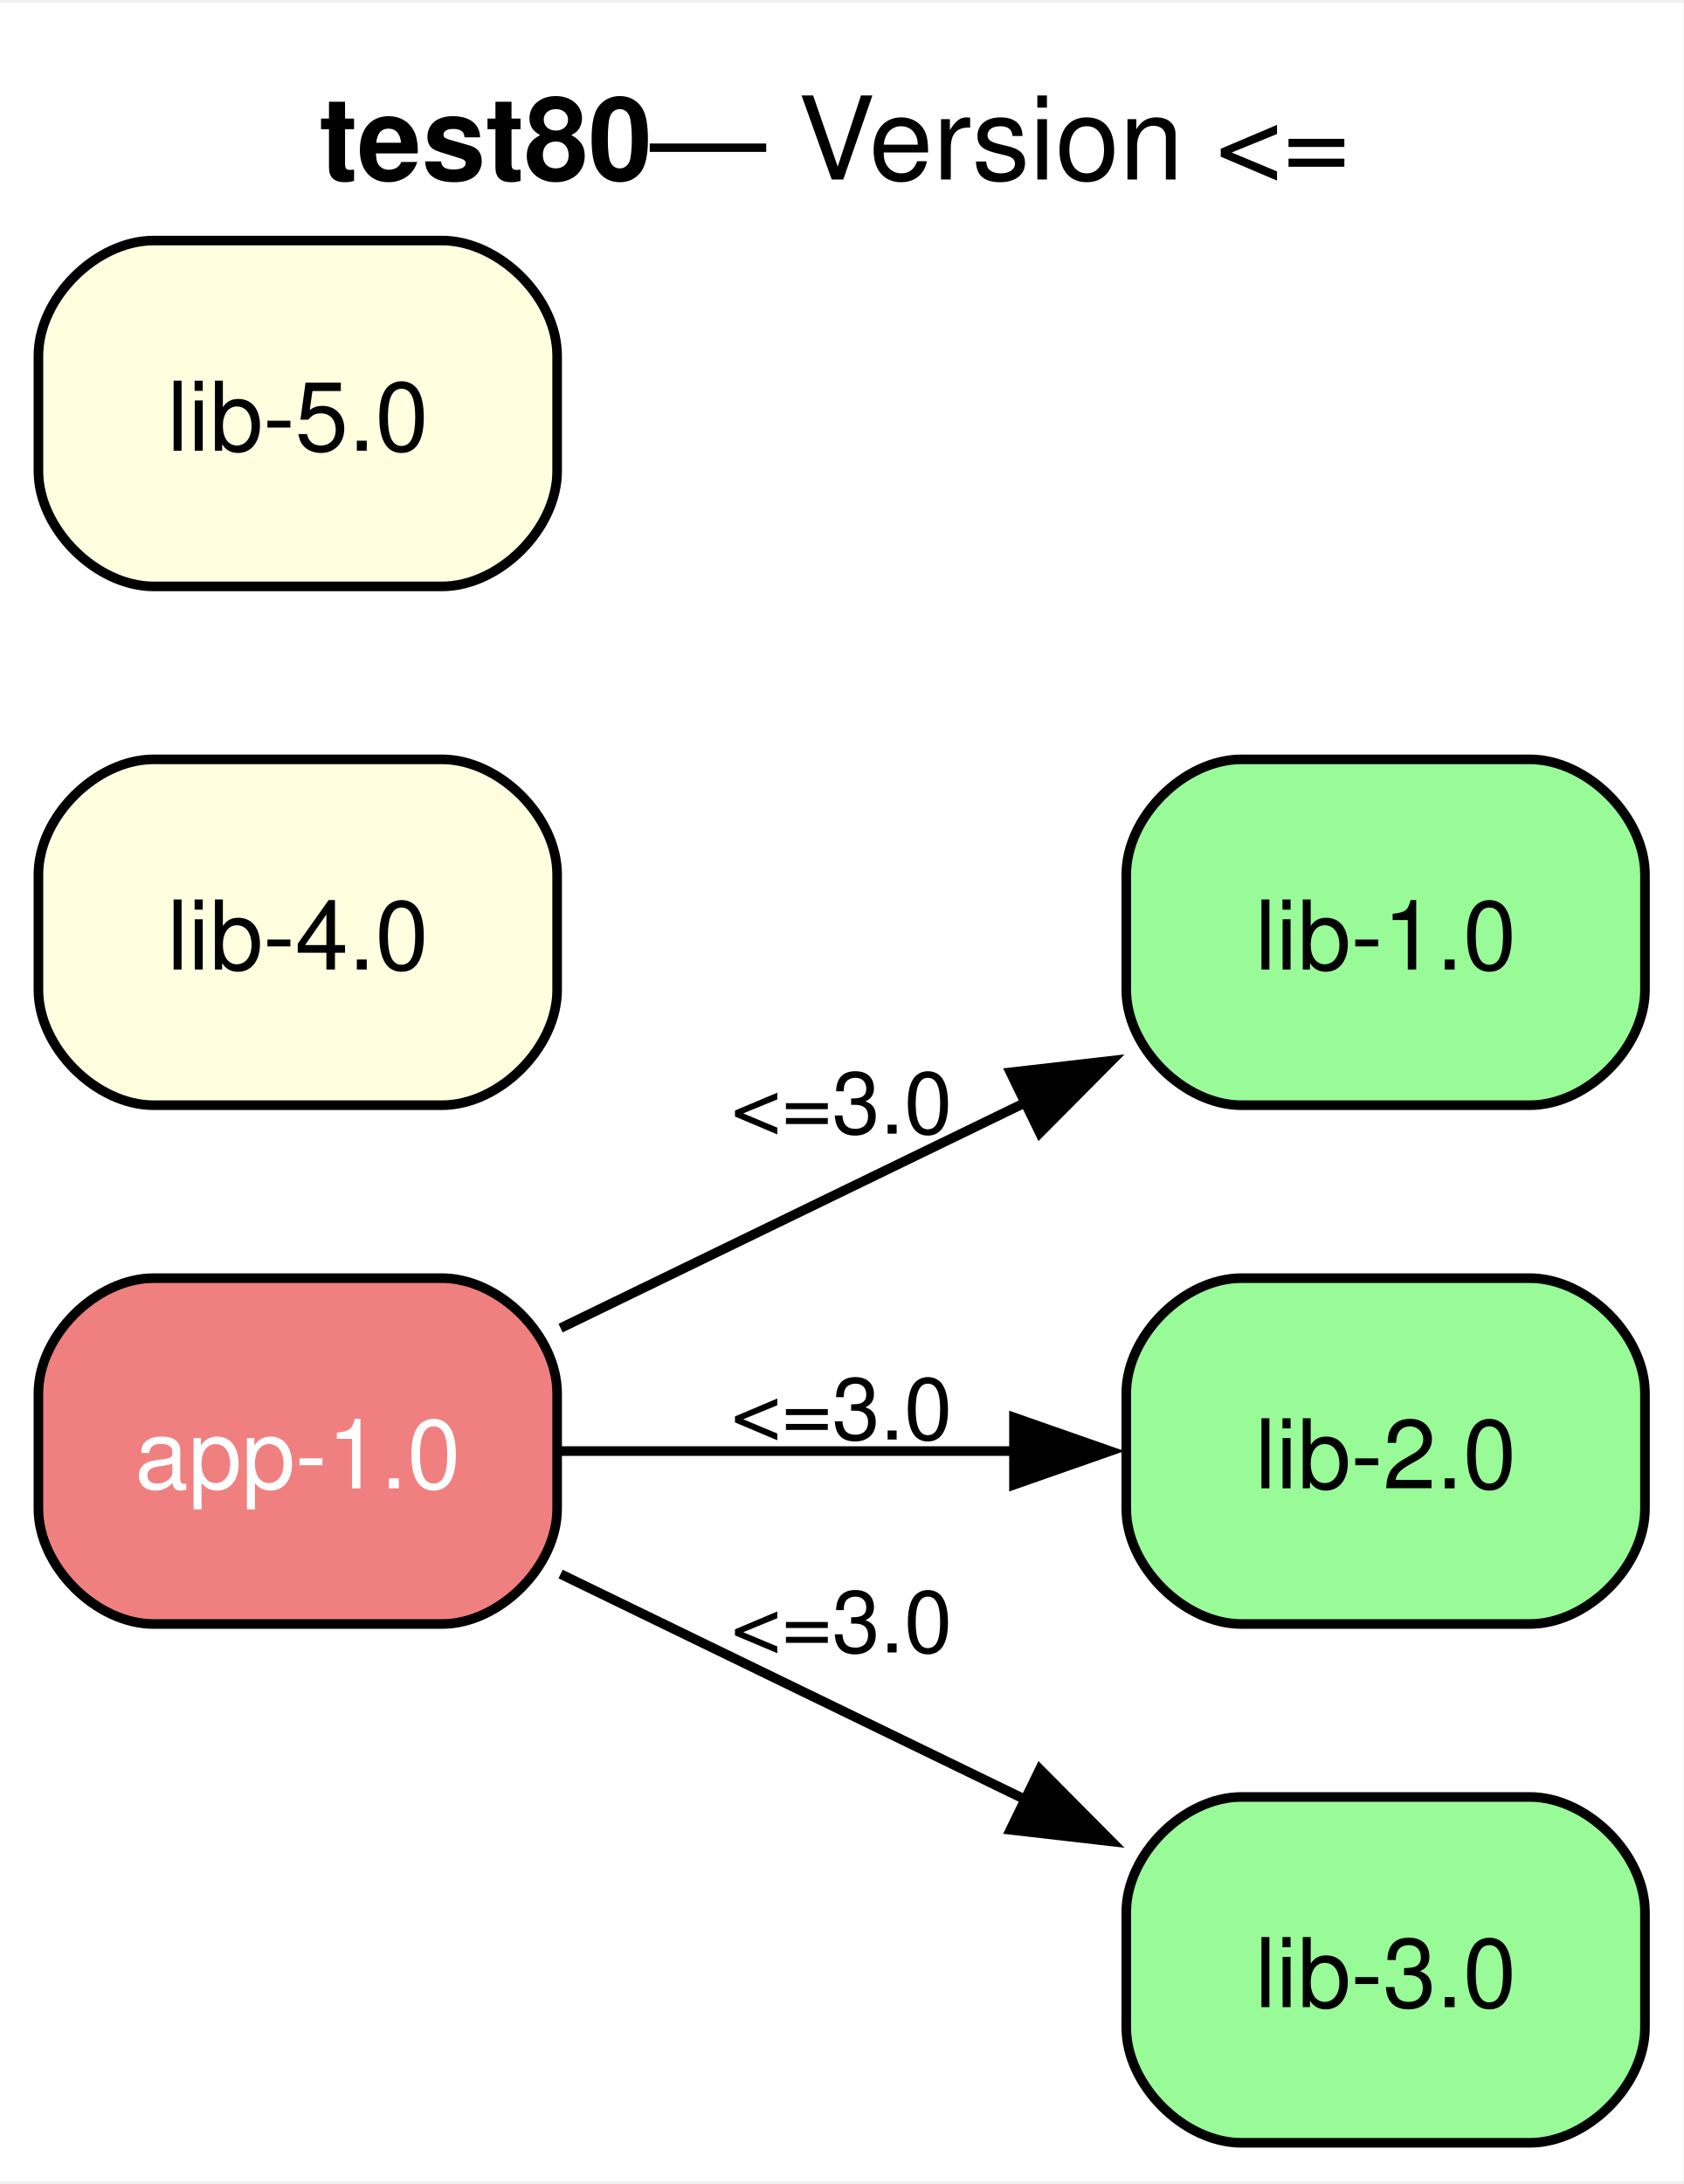
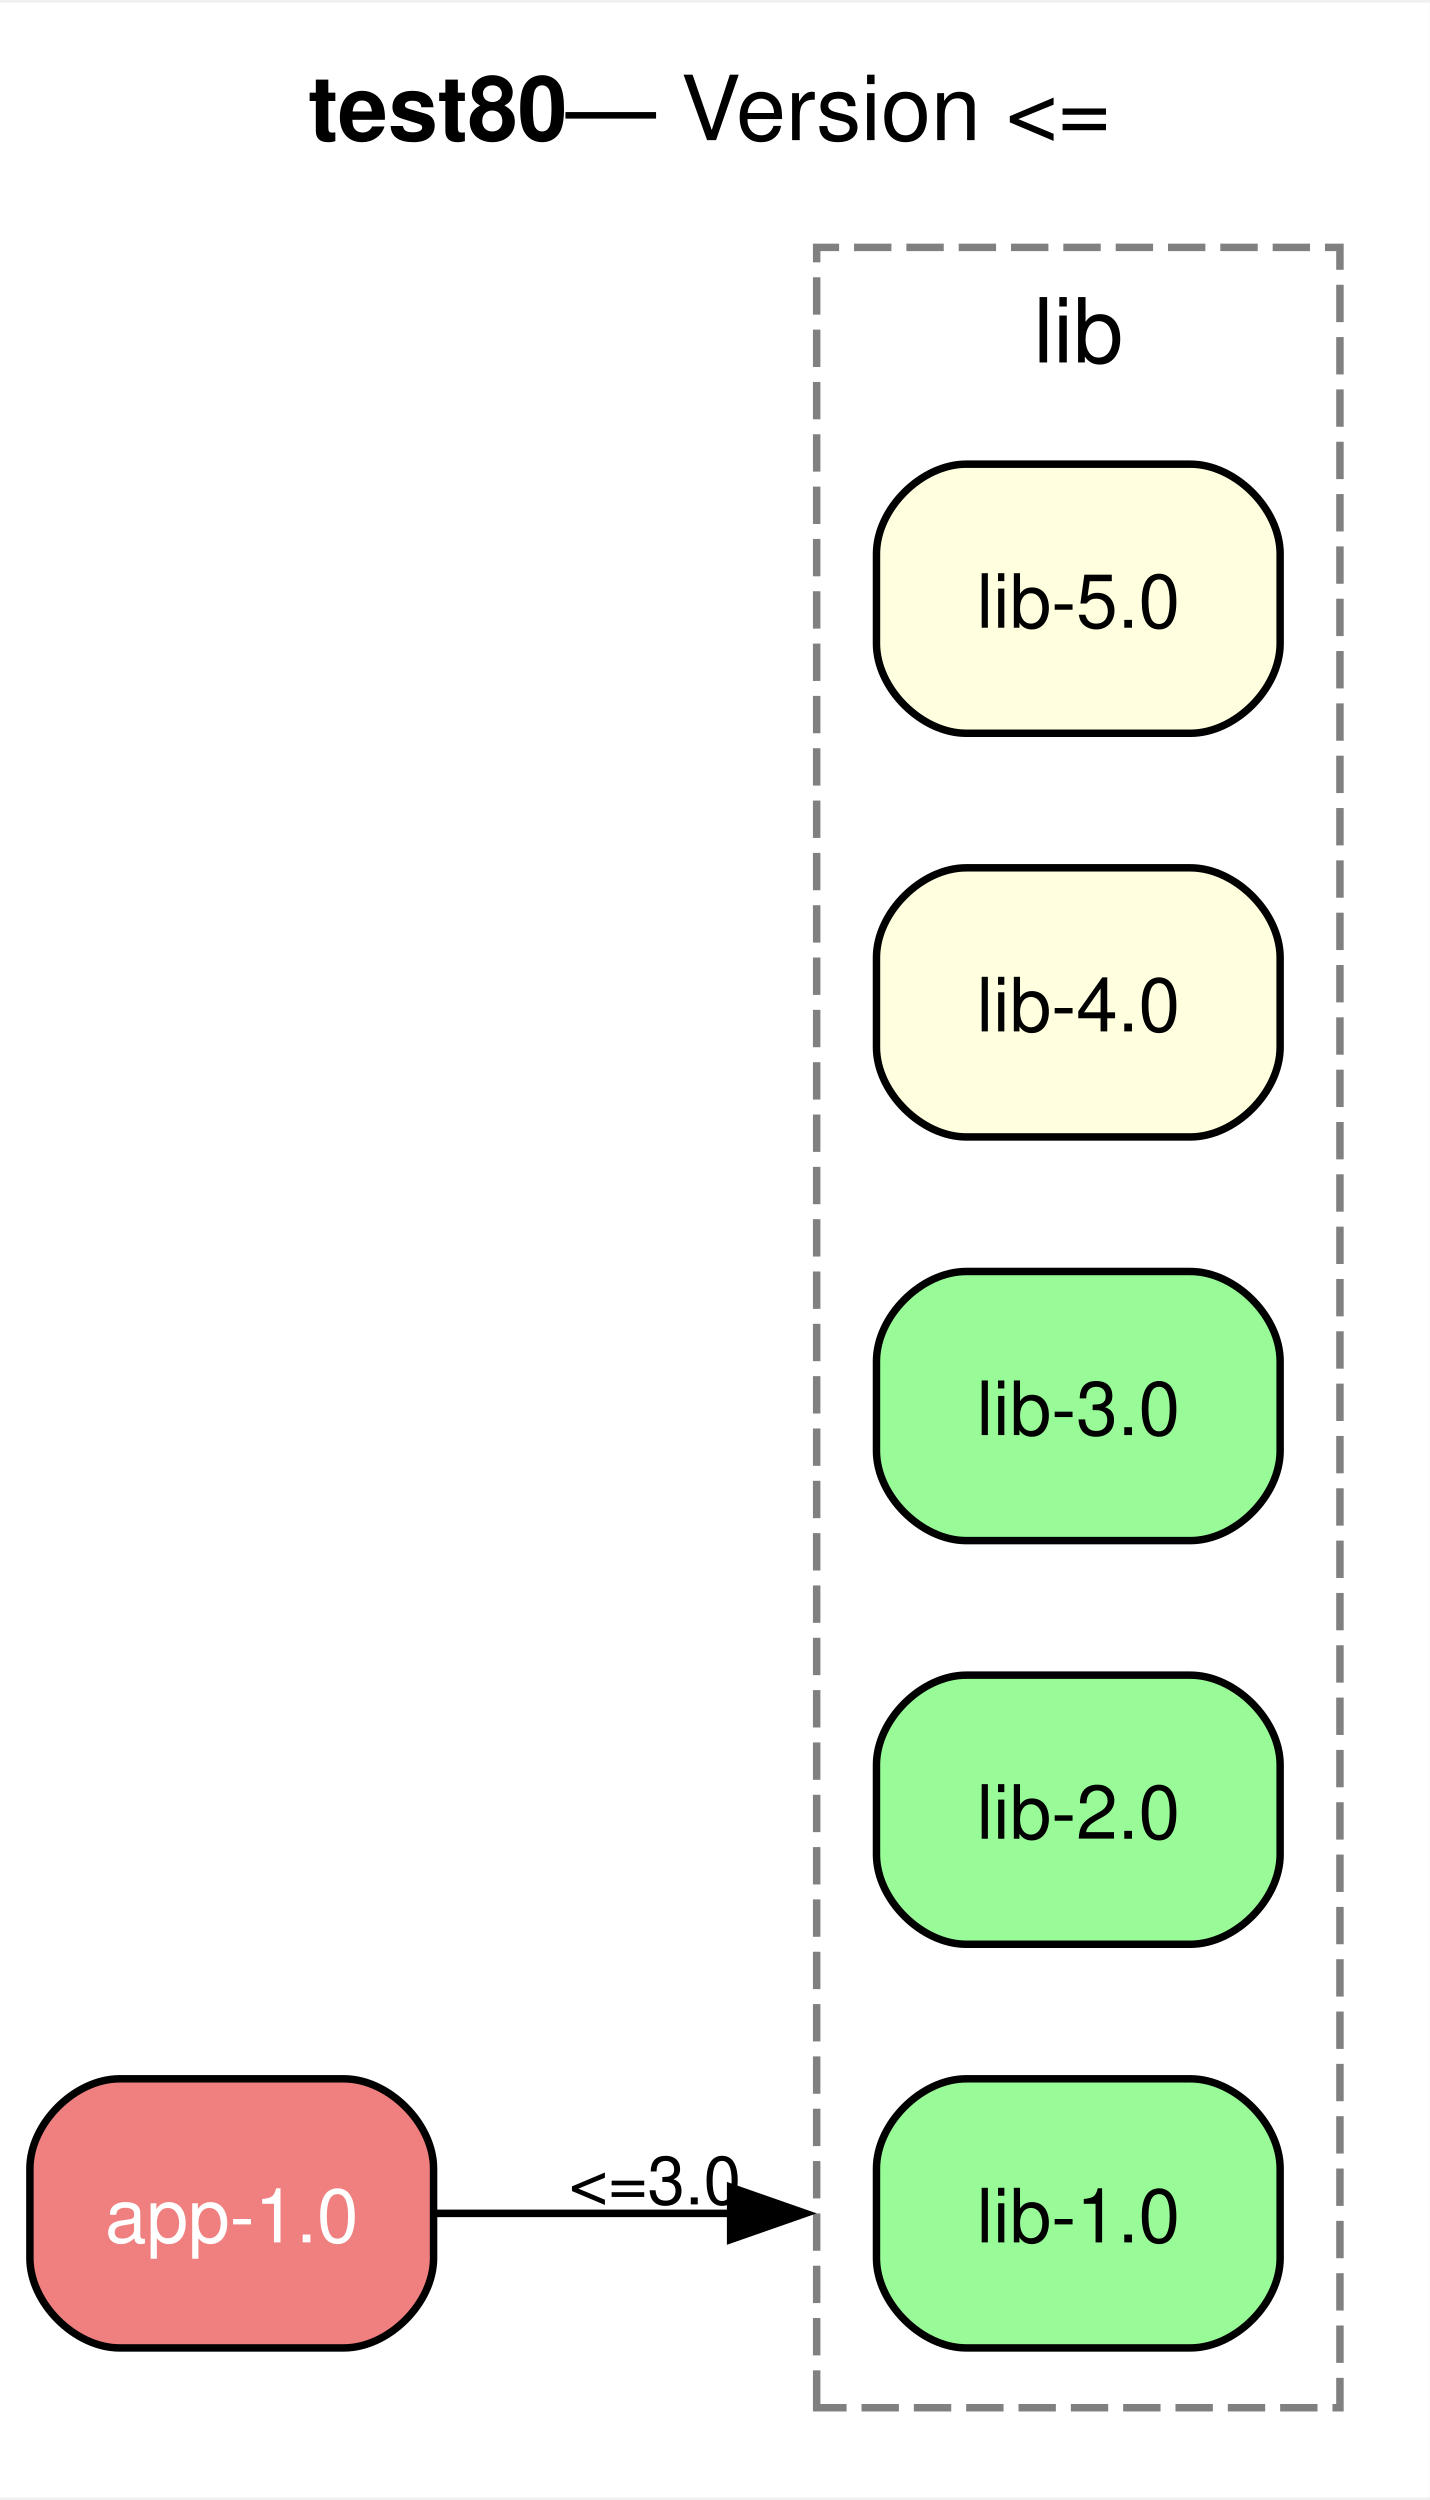
- <svg xmlns="http://www.w3.org/2000/svg" width="175pt" height="227pt" viewBox="0.00 0.00 175.25 226.75">
-   <g id="graph0" class="graph" transform="scale(1 1) rotate(0) translate(4 222.75)">
-     <polygon fill="white" stroke="none" points="-4,4 -4,-222.75 171.25,-222.75 171.25,4 -4,4" />
-     <text text-anchor="start" x="29.25" y="-204.35" font-family="Helvetica,sans-Serif" font-weight="bold" font-size="12.00">test80</text>
-     <text text-anchor="start" x="63.75" y="-204.35" font-family="Helvetica,sans-Serif" font-size="12.00"> — Version &lt;=</text>
+ <svg xmlns="http://www.w3.org/2000/svg" width="191pt" height="334pt" viewBox="0.00 0.00 191.25 333.75">
+   <g id="graph0" class="graph" transform="scale(1 1) rotate(0) translate(4 329.75)">
+     <polygon fill="white" stroke="none" points="-4,4 -4,-329.75 187.25,-329.75 187.25,4 -4,4" />
+     <text text-anchor="start" x="37.25" y="-311.35" font-family="Helvetica,sans-Serif" font-weight="bold" font-size="12.00">test80</text>
+     <text text-anchor="start" x="71.75" y="-311.35" font-family="Helvetica,sans-Serif" font-size="12.00"> — Version &lt;=</text>
+     <g id="clust1" class="cluster">
+       <polygon fill="none" stroke="gray" stroke-dasharray="5,2" points="105.25,-8 105.25,-297 175.25,-297 175.25,-8 105.25,-8" />
+       <text text-anchor="middle" x="140.25" y="-281.6" font-family="Helvetica,sans-Serif" font-size="12.00">lib</text>
+     </g>
    <g id="node1" class="node">
-       <path fill="lightcoral" stroke="black" d="M42,-90C42,-90 12,-90 12,-90 6,-90 0,-84 0,-78 0,-78 0,-66 0,-66 0,-60 6,-54 12,-54 12,-54 42,-54 42,-54 48,-54 54,-60 54,-66 54,-66 54,-78 54,-78 54,-84 48,-90 42,-90" />
-       <text text-anchor="middle" x="27" y="-68.12" font-family="Helvetica,sans-Serif" font-size="10.00" fill="white">app-1.0</text>
+       <path fill="palegreen" stroke="black" d="M155.25,-52C155.25,-52 125.25,-52 125.25,-52 119.25,-52 113.25,-46 113.25,-40 113.25,-40 113.25,-28 113.25,-28 113.25,-22 119.25,-16 125.25,-16 125.25,-16 155.25,-16 155.25,-16 161.25,-16 167.25,-22 167.25,-28 167.25,-28 167.25,-40 167.25,-40 167.25,-46 161.25,-52 155.25,-52" />
+       <text text-anchor="middle" x="140.25" y="-30.12" font-family="Helvetica,sans-Serif" font-size="10.00">lib-1.0</text>
    </g>
    <g id="node2" class="node">
-       <path fill="palegreen" stroke="black" d="M155.25,-144C155.25,-144 125.25,-144 125.25,-144 119.25,-144 113.25,-138 113.25,-132 113.25,-132 113.25,-120 113.25,-120 113.25,-114 119.25,-108 125.25,-108 125.25,-108 155.25,-108 155.25,-108 161.25,-108 167.25,-114 167.25,-120 167.25,-120 167.25,-132 167.25,-132 167.25,-138 161.25,-144 155.25,-144" />
-       <text text-anchor="middle" x="140.25" y="-122.12" font-family="Helvetica,sans-Serif" font-size="10.00">lib-1.0</text>
+       <path fill="palegreen" stroke="black" d="M155.25,-106C155.25,-106 125.25,-106 125.25,-106 119.25,-106 113.25,-100 113.25,-94 113.25,-94 113.25,-82 113.25,-82 113.25,-76 119.25,-70 125.25,-70 125.25,-70 155.25,-70 155.25,-70 161.25,-70 167.25,-76 167.25,-82 167.25,-82 167.25,-94 167.25,-94 167.25,-100 161.25,-106 155.25,-106" />
+       <text text-anchor="middle" x="140.25" y="-84.12" font-family="Helvetica,sans-Serif" font-size="10.00">lib-2.0</text>
+     </g>
+     <g id="node3" class="node">
+       <path fill="palegreen" stroke="black" d="M155.25,-160C155.25,-160 125.25,-160 125.25,-160 119.25,-160 113.25,-154 113.25,-148 113.25,-148 113.25,-136 113.25,-136 113.25,-130 119.25,-124 125.25,-124 125.25,-124 155.25,-124 155.25,-124 161.25,-124 167.25,-130 167.25,-136 167.25,-136 167.25,-148 167.25,-148 167.25,-154 161.25,-160 155.25,-160" />
+       <text text-anchor="middle" x="140.25" y="-138.12" font-family="Helvetica,sans-Serif" font-size="10.00">lib-3.0</text>
+     </g>
+     <g id="node4" class="node">
+       <path fill="lightyellow" stroke="black" d="M155.25,-214C155.25,-214 125.25,-214 125.25,-214 119.25,-214 113.25,-208 113.25,-202 113.25,-202 113.25,-190 113.25,-190 113.25,-184 119.25,-178 125.25,-178 125.25,-178 155.25,-178 155.25,-178 161.25,-178 167.25,-184 167.25,-190 167.25,-190 167.25,-202 167.25,-202 167.25,-208 161.25,-214 155.25,-214" />
+       <text text-anchor="middle" x="140.25" y="-192.12" font-family="Helvetica,sans-Serif" font-size="10.00">lib-4.0</text>
+     </g>
+     <g id="node5" class="node">
+       <path fill="lightyellow" stroke="black" d="M155.25,-268C155.25,-268 125.25,-268 125.25,-268 119.25,-268 113.25,-262 113.25,-256 113.25,-256 113.25,-244 113.25,-244 113.25,-238 119.25,-232 125.25,-232 125.25,-232 155.25,-232 155.25,-232 161.25,-232 167.25,-238 167.25,-244 167.25,-244 167.25,-256 167.25,-256 167.25,-262 161.25,-268 155.25,-268" />
+       <text text-anchor="middle" x="140.25" y="-246.12" font-family="Helvetica,sans-Serif" font-size="10.00">lib-5.0</text>
+     </g>
+     <g id="node6" class="node">
+       <path fill="lightcoral" stroke="black" d="M42,-52C42,-52 12,-52 12,-52 6,-52 0,-46 0,-40 0,-40 0,-28 0,-28 0,-22 6,-16 12,-16 12,-16 42,-16 42,-16 48,-16 54,-22 54,-28 54,-28 54,-40 54,-40 54,-46 48,-52 42,-52" />
+       <text text-anchor="middle" x="27" y="-30.12" font-family="Helvetica,sans-Serif" font-size="10.00" fill="white">app-1.0</text>
    </g>
    <g id="edge1" class="edge">
-       <path fill="none" stroke="black" d="M54.36,-84.8C68.91,-91.86 87.19,-100.73 103.06,-108.43" />
-       <polygon fill="black" stroke="black" points="101.19,-111.42 111.71,-112.63 104.25,-105.12 101.19,-111.42" />
-       <text text-anchor="middle" x="83.62" y="-105.04" font-family="Helvetica,sans-Serif" font-size="9.00">&lt;=3.0</text>
-     </g>
-     <g id="node3" class="node">
-       <path fill="palegreen" stroke="black" d="M155.25,-90C155.25,-90 125.25,-90 125.25,-90 119.25,-90 113.25,-84 113.25,-78 113.25,-78 113.25,-66 113.25,-66 113.25,-60 119.25,-54 125.25,-54 125.25,-54 155.25,-54 155.25,-54 161.25,-54 167.25,-60 167.25,-66 167.25,-66 167.25,-78 167.25,-78 167.25,-84 161.25,-90 155.25,-90" />
-       <text text-anchor="middle" x="140.25" y="-68.12" font-family="Helvetica,sans-Serif" font-size="10.00">lib-2.0</text>
-     </g>
-     <g id="edge2" class="edge">
-       <path fill="none" stroke="black" d="M54.36,-72C68.5,-72 86.15,-72 101.69,-72" />
-       <polygon fill="black" stroke="black" points="101.56,-75.5 111.56,-72 101.56,-68.5 101.56,-75.5" />
-       <text text-anchor="middle" x="83.62" y="-73.2" font-family="Helvetica,sans-Serif" font-size="9.00">&lt;=3.0</text>
-     </g>
-     <g id="node4" class="node">
-       <path fill="palegreen" stroke="black" d="M155.25,-36C155.25,-36 125.25,-36 125.25,-36 119.25,-36 113.25,-30 113.25,-24 113.25,-24 113.25,-12 113.25,-12 113.25,-6 119.25,0 125.25,0 125.25,0 155.25,0 155.25,0 161.25,0 167.25,-6 167.25,-12 167.25,-12 167.25,-24 167.25,-24 167.25,-30 161.25,-36 155.25,-36" />
-       <text text-anchor="middle" x="140.25" y="-14.12" font-family="Helvetica,sans-Serif" font-size="10.00">lib-3.0</text>
-     </g>
-     <g id="edge3" class="edge">
-       <path fill="none" stroke="black" d="M54.36,-59.2C68.91,-52.14 87.19,-43.27 103.06,-35.57" />
-       <polygon fill="black" stroke="black" points="104.25,-38.88 111.71,-31.37 101.19,-32.58 104.25,-38.88" />
-       <text text-anchor="middle" x="83.62" y="-51.04" font-family="Helvetica,sans-Serif" font-size="9.00">&lt;=3.0</text>
-     </g>
-     <g id="node5" class="node">
-       <path fill="lightyellow" stroke="black" d="M42,-144C42,-144 12,-144 12,-144 6,-144 0,-138 0,-132 0,-132 0,-120 0,-120 0,-114 6,-108 12,-108 12,-108 42,-108 42,-108 48,-108 54,-114 54,-120 54,-120 54,-132 54,-132 54,-138 48,-144 42,-144" />
-       <text text-anchor="middle" x="27" y="-122.12" font-family="Helvetica,sans-Serif" font-size="10.00">lib-4.0</text>
-     </g>
-     <g id="node6" class="node">
-       <path fill="lightyellow" stroke="black" d="M42,-198C42,-198 12,-198 12,-198 6,-198 0,-192 0,-186 0,-186 0,-174 0,-174 0,-168 6,-162 12,-162 12,-162 42,-162 42,-162 48,-162 54,-168 54,-174 54,-174 54,-186 54,-186 54,-192 48,-198 42,-198" />
-       <text text-anchor="middle" x="27" y="-176.12" font-family="Helvetica,sans-Serif" font-size="10.00">lib-5.0</text>
+       <path fill="none" stroke="black" d="M54.36,-34C68.5,-34 86.15,-34 101.69,-34" />
+       <polygon fill="black" stroke="black" points="93.74,-37.5 103.74,-34 93.74,-30.5 93.74,-37.5" />
+       <text text-anchor="middle" x="83.62" y="-35.2" font-family="Helvetica,sans-Serif" font-size="9.00">&lt;=3.0</text>
    </g>
  </g>
</svg>
